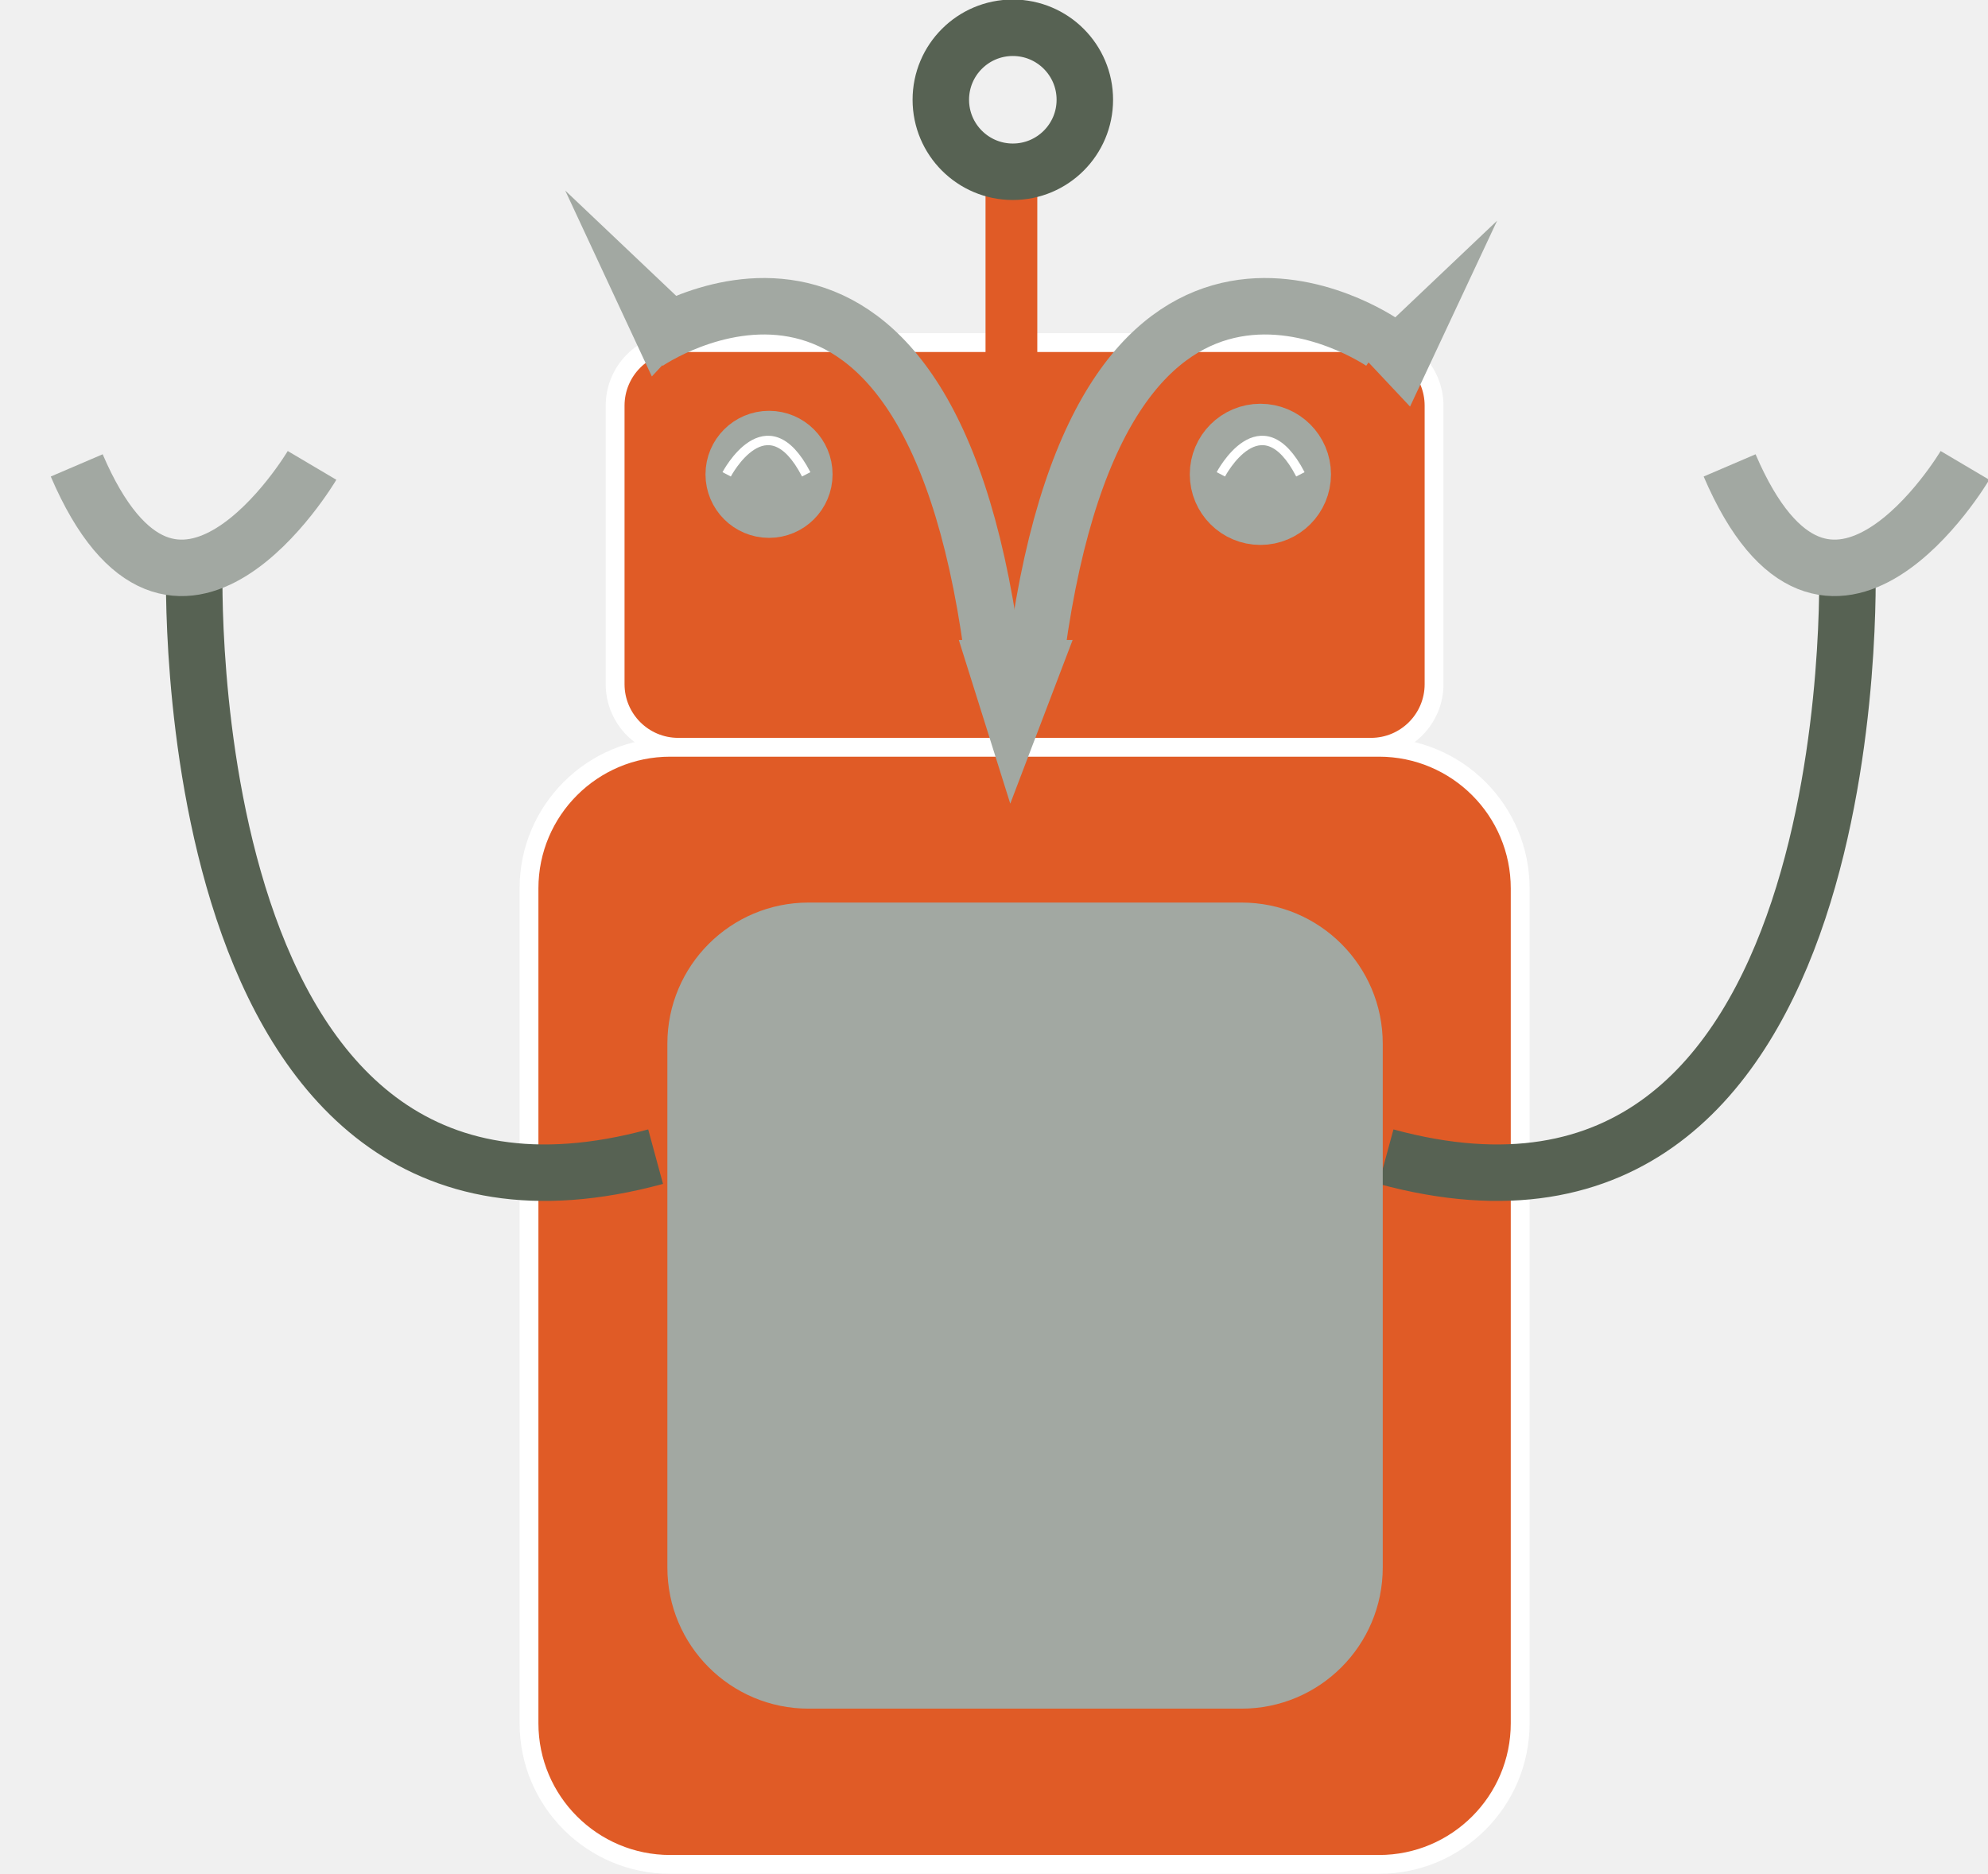
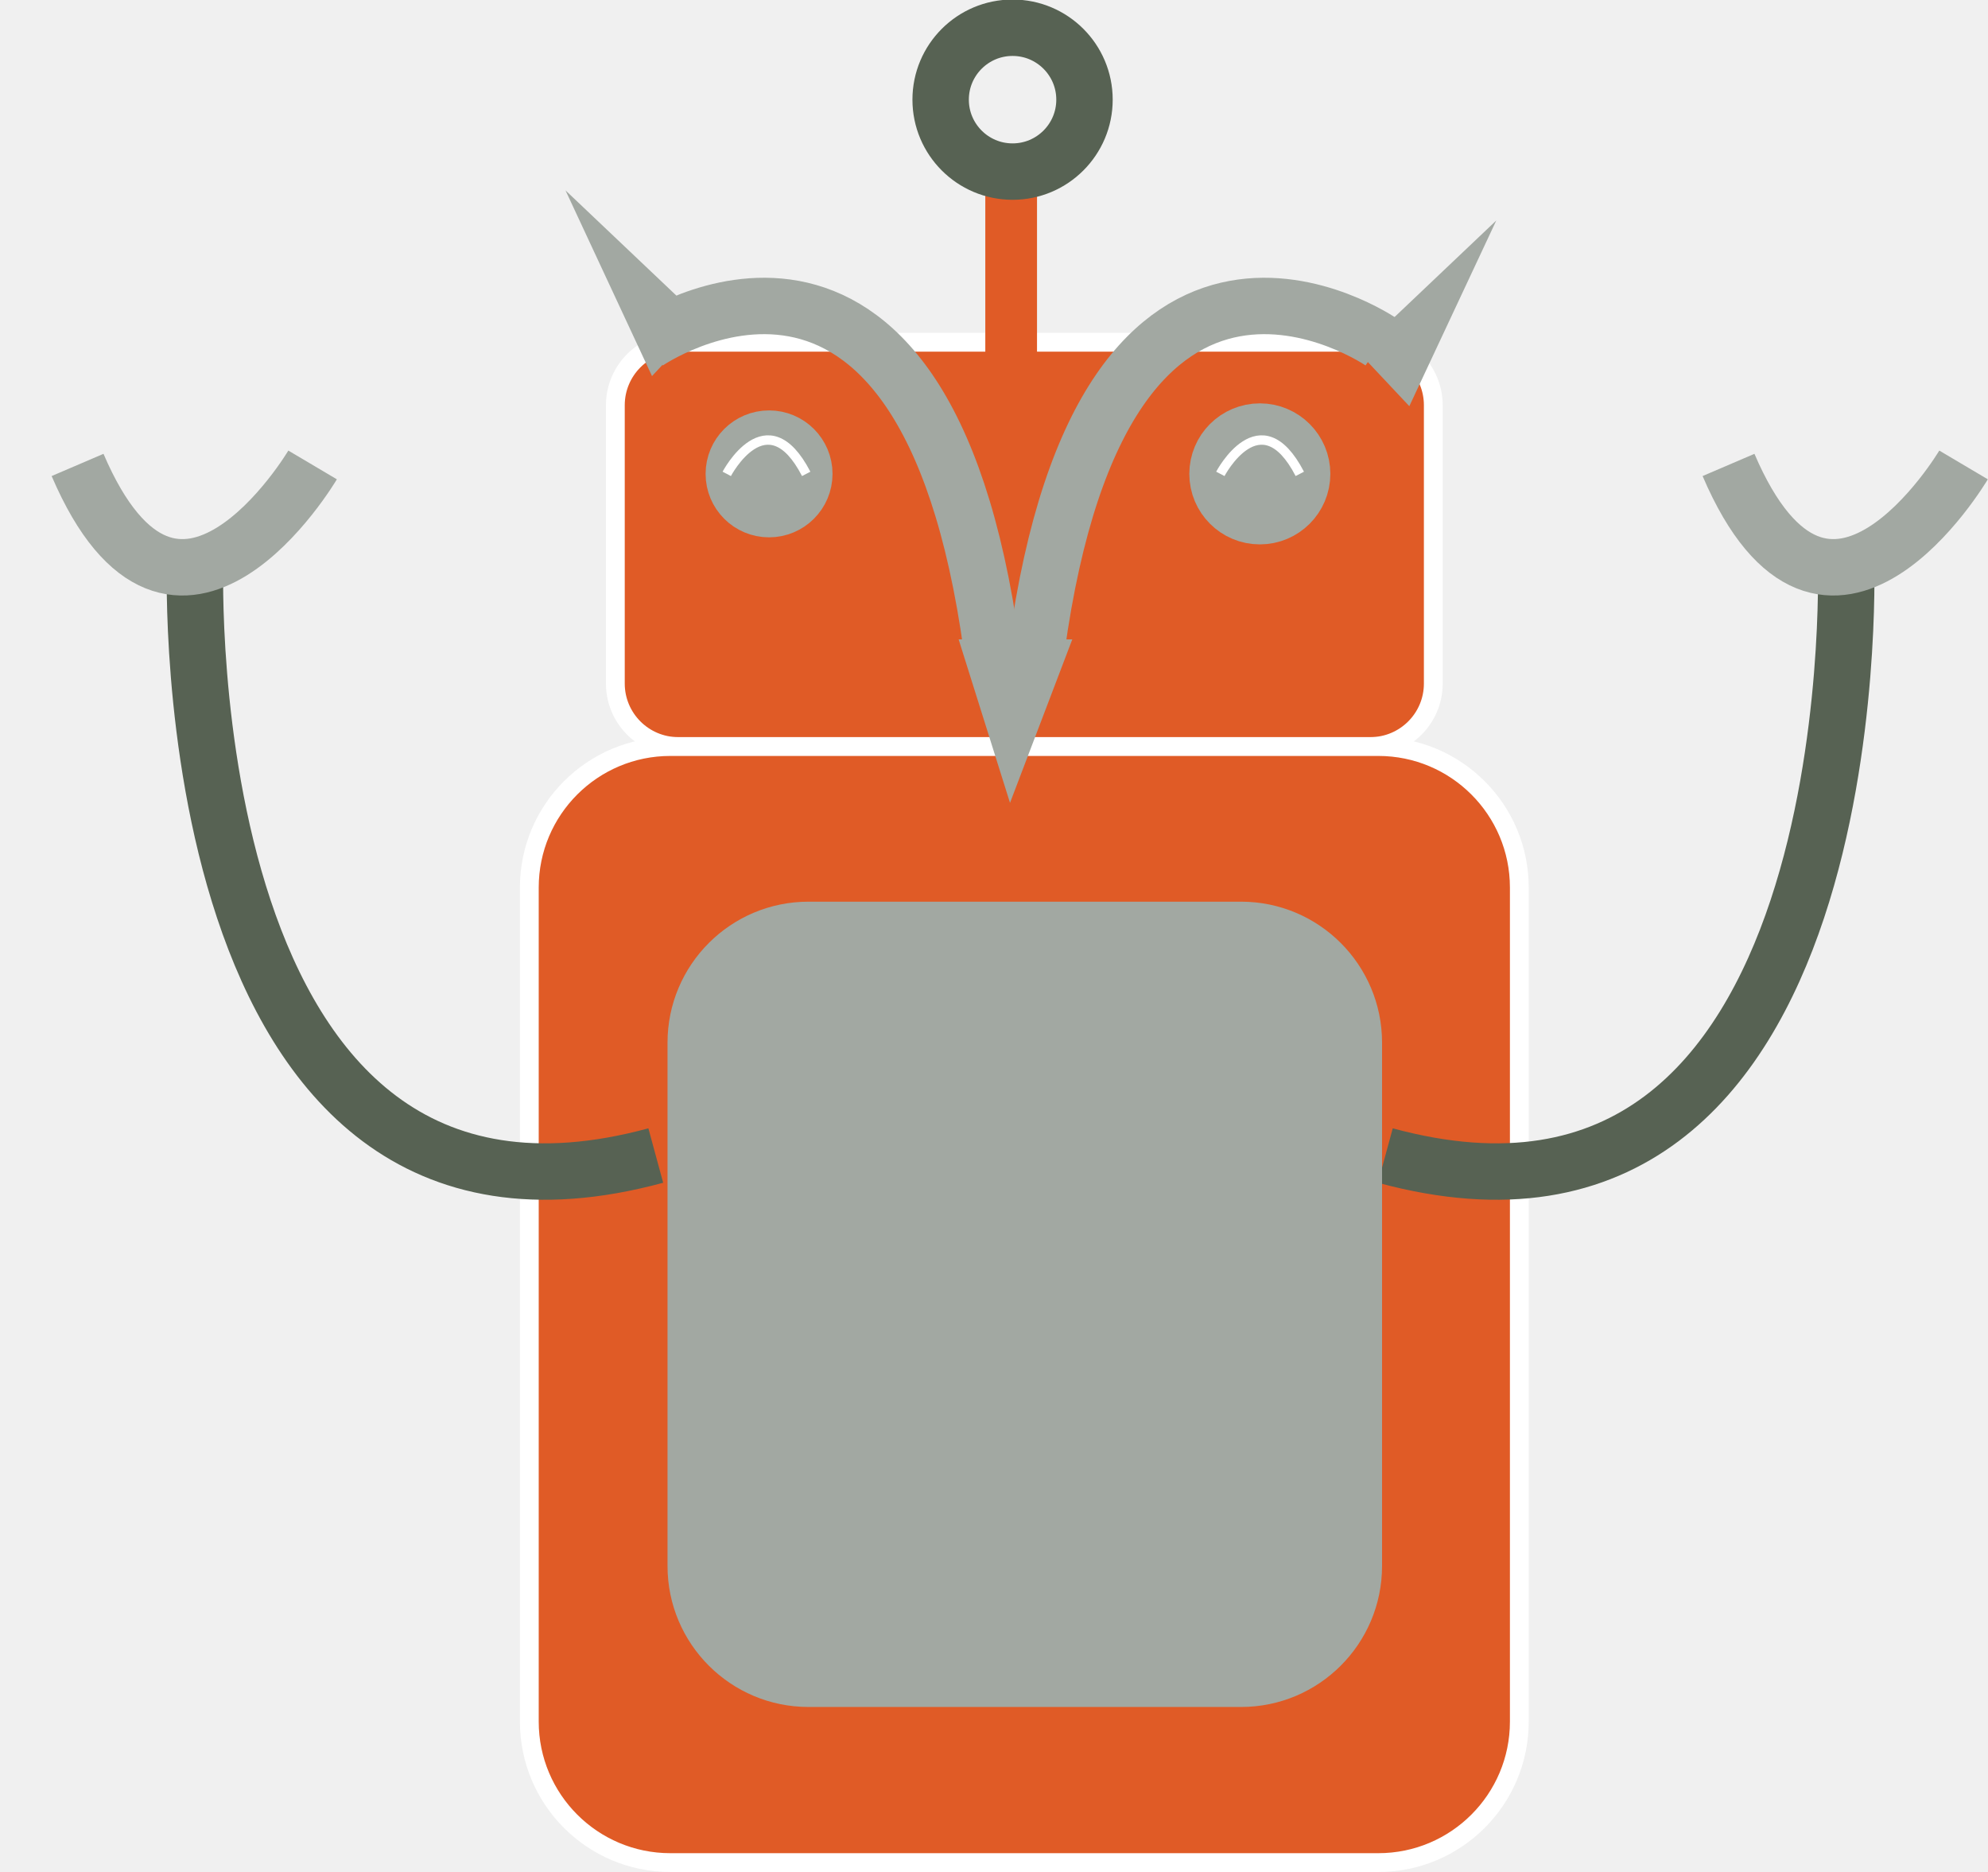
- <svg xmlns="http://www.w3.org/2000/svg" id="Layer_2" data-name="Layer 2" version="1.1" viewBox="0 0 422.4 398.2">
+ <svg xmlns="http://www.w3.org/2000/svg" id="Layer_2" data-name="Layer 2" version="1.1" viewBox="0 0 422.9 398.2">
  <defs>
    <style>
      .cls-1 {
        stroke-width: 2px;
      }

      .cls-1, .cls-2 {
        stroke: #fff;
      }

      .cls-1, .cls-2, .cls-3, .cls-4, .cls-5 {
        stroke-miterlimit: 10;
      }

      .cls-1, .cls-3, .cls-4 {
        fill: none;
      }

      .cls-6, .cls-7 {
        stroke-width: 0px;
      }

      .cls-6, .cls-5 {
        fill: #a2a8a2;
      }

      .cls-2 {
        stroke-width: 4px;
      }

      .cls-2, .cls-7 {
        fill: #e05b26;
      }

      .cls-3 {
        stroke: #576253;
      }

      .cls-3, .cls-4 {
        stroke-width: 12px;
      }

      .cls-4, .cls-5 {
        stroke: #a2a8a2;
      }

      .cls-5 {
        stroke-width: 9px;
      }
    </style>
  </defs>
-   <rect class="cls-2" x="130.7" y="72.8" width="174" height="86" rx="13.4" ry="13.4" />
-   <rect class="cls-2" x="112.4" y="158.8" width="210.6" height="237.4" rx="30" ry="30" />
-   <rect class="cls-7" x="209.4" y="30.8" width="11" height="62" />
-   <circle class="cls-3" cx="215.2" cy="21.2" r="15.3" />
-   <circle class="cls-5" cx="163.4" cy="100.8" r="9" />
-   <circle class="cls-4" cx="267.8" cy="100.8" r="9" />
-   <path class="cls-3" d="M41.3,120s-5,153.8,98,125.8" />
-   <path class="cls-3" d="M392.5,120s5,153.8-98,125.8" />
-   <path class="cls-4" d="M66.3,98.9s-29,49-50,0" />
-   <path class="cls-4" d="M417.5,98.9s-29,49-50,0" />
-   <rect class="cls-6" x="141.8" y="191.8" width="152" height="171.3" rx="30" ry="30" />
-   <path class="cls-4" d="M137.4,72.8s58.9-40.8,73.4,65.2" />
-   <path class="cls-4" d="M293.7,72.8s-58.9-40.8-73.4,65.2" />
-   <polygon class="cls-4" points="211.9 142 219.2 142 215.2 152.5 211.9 142" />
-   <circle class="cls-5" cx="267.8" cy="100.8" r="9" />
-   <path class="cls-1" d="M154.4,100.8s8.5-16.2,16.9,0" />
-   <path class="cls-1" d="M259.4,100.8s8.5-16.2,16.9,0" />
-   <polygon class="cls-6" points="288.7 74.8 318.1 46.9 299.6 86.4 288.7 74.8" />
-   <polygon class="cls-6" points="149.4 68.3 120.1 40.5 138.5 80 149.4 68.3" />
+   <rect class="cls-2" x="130.9" y="72.8" width="174" height="86" rx="13.4" ry="13.4" />
+   <rect class="cls-2" x="112.6" y="158.8" width="210.6" height="237.4" rx="30" ry="30" />
+   <rect class="cls-7" x="209.6" y="30.8" width="11" height="62" />
+   <circle class="cls-3" cx="215.4" cy="21.2" r="15.3" />
+   <circle class="cls-5" cx="163.6" cy="100.8" r="9" />
+   <circle class="cls-4" cx="268" cy="100.8" r="9" />
+   <path class="cls-3" d="M41.5,120s-5,153.8,98,125.8" />
+   <path class="cls-3" d="M392.7,120s5,153.8-98,125.8" />
+   <path class="cls-4" d="M66.5,98.9s-29,49-50,0" />
+   <path class="cls-4" d="M417.7,98.9s-29,49-50,0" />
+   <rect class="cls-6" x="142" y="191.8" width="152" height="171.3" rx="30" ry="30" />
+   <path class="cls-4" d="M137.6,72.8s58.9-40.8,73.4,65.2" />
+   <path class="cls-4" d="M293.9,72.8s-58.9-40.8-73.4,65.2" />
+   <polygon class="cls-4" points="212.1 142 219.4 142 215.4 152.5 212.1 142" />
+   <circle class="cls-5" cx="268" cy="100.8" r="9" />
+   <path class="cls-1" d="M154.6,100.8s8.5-16.2,16.9,0" />
+   <path class="cls-1" d="M259.6,100.8s8.5-16.2,16.9,0" />
+   <polygon class="cls-6" points="288.9 74.8 318.3 46.9 299.8 86.4 288.9 74.8" />
+   <polygon class="cls-6" points="149.6 68.3 120.3 40.5 138.7 80 149.6 68.3" />
</svg>
